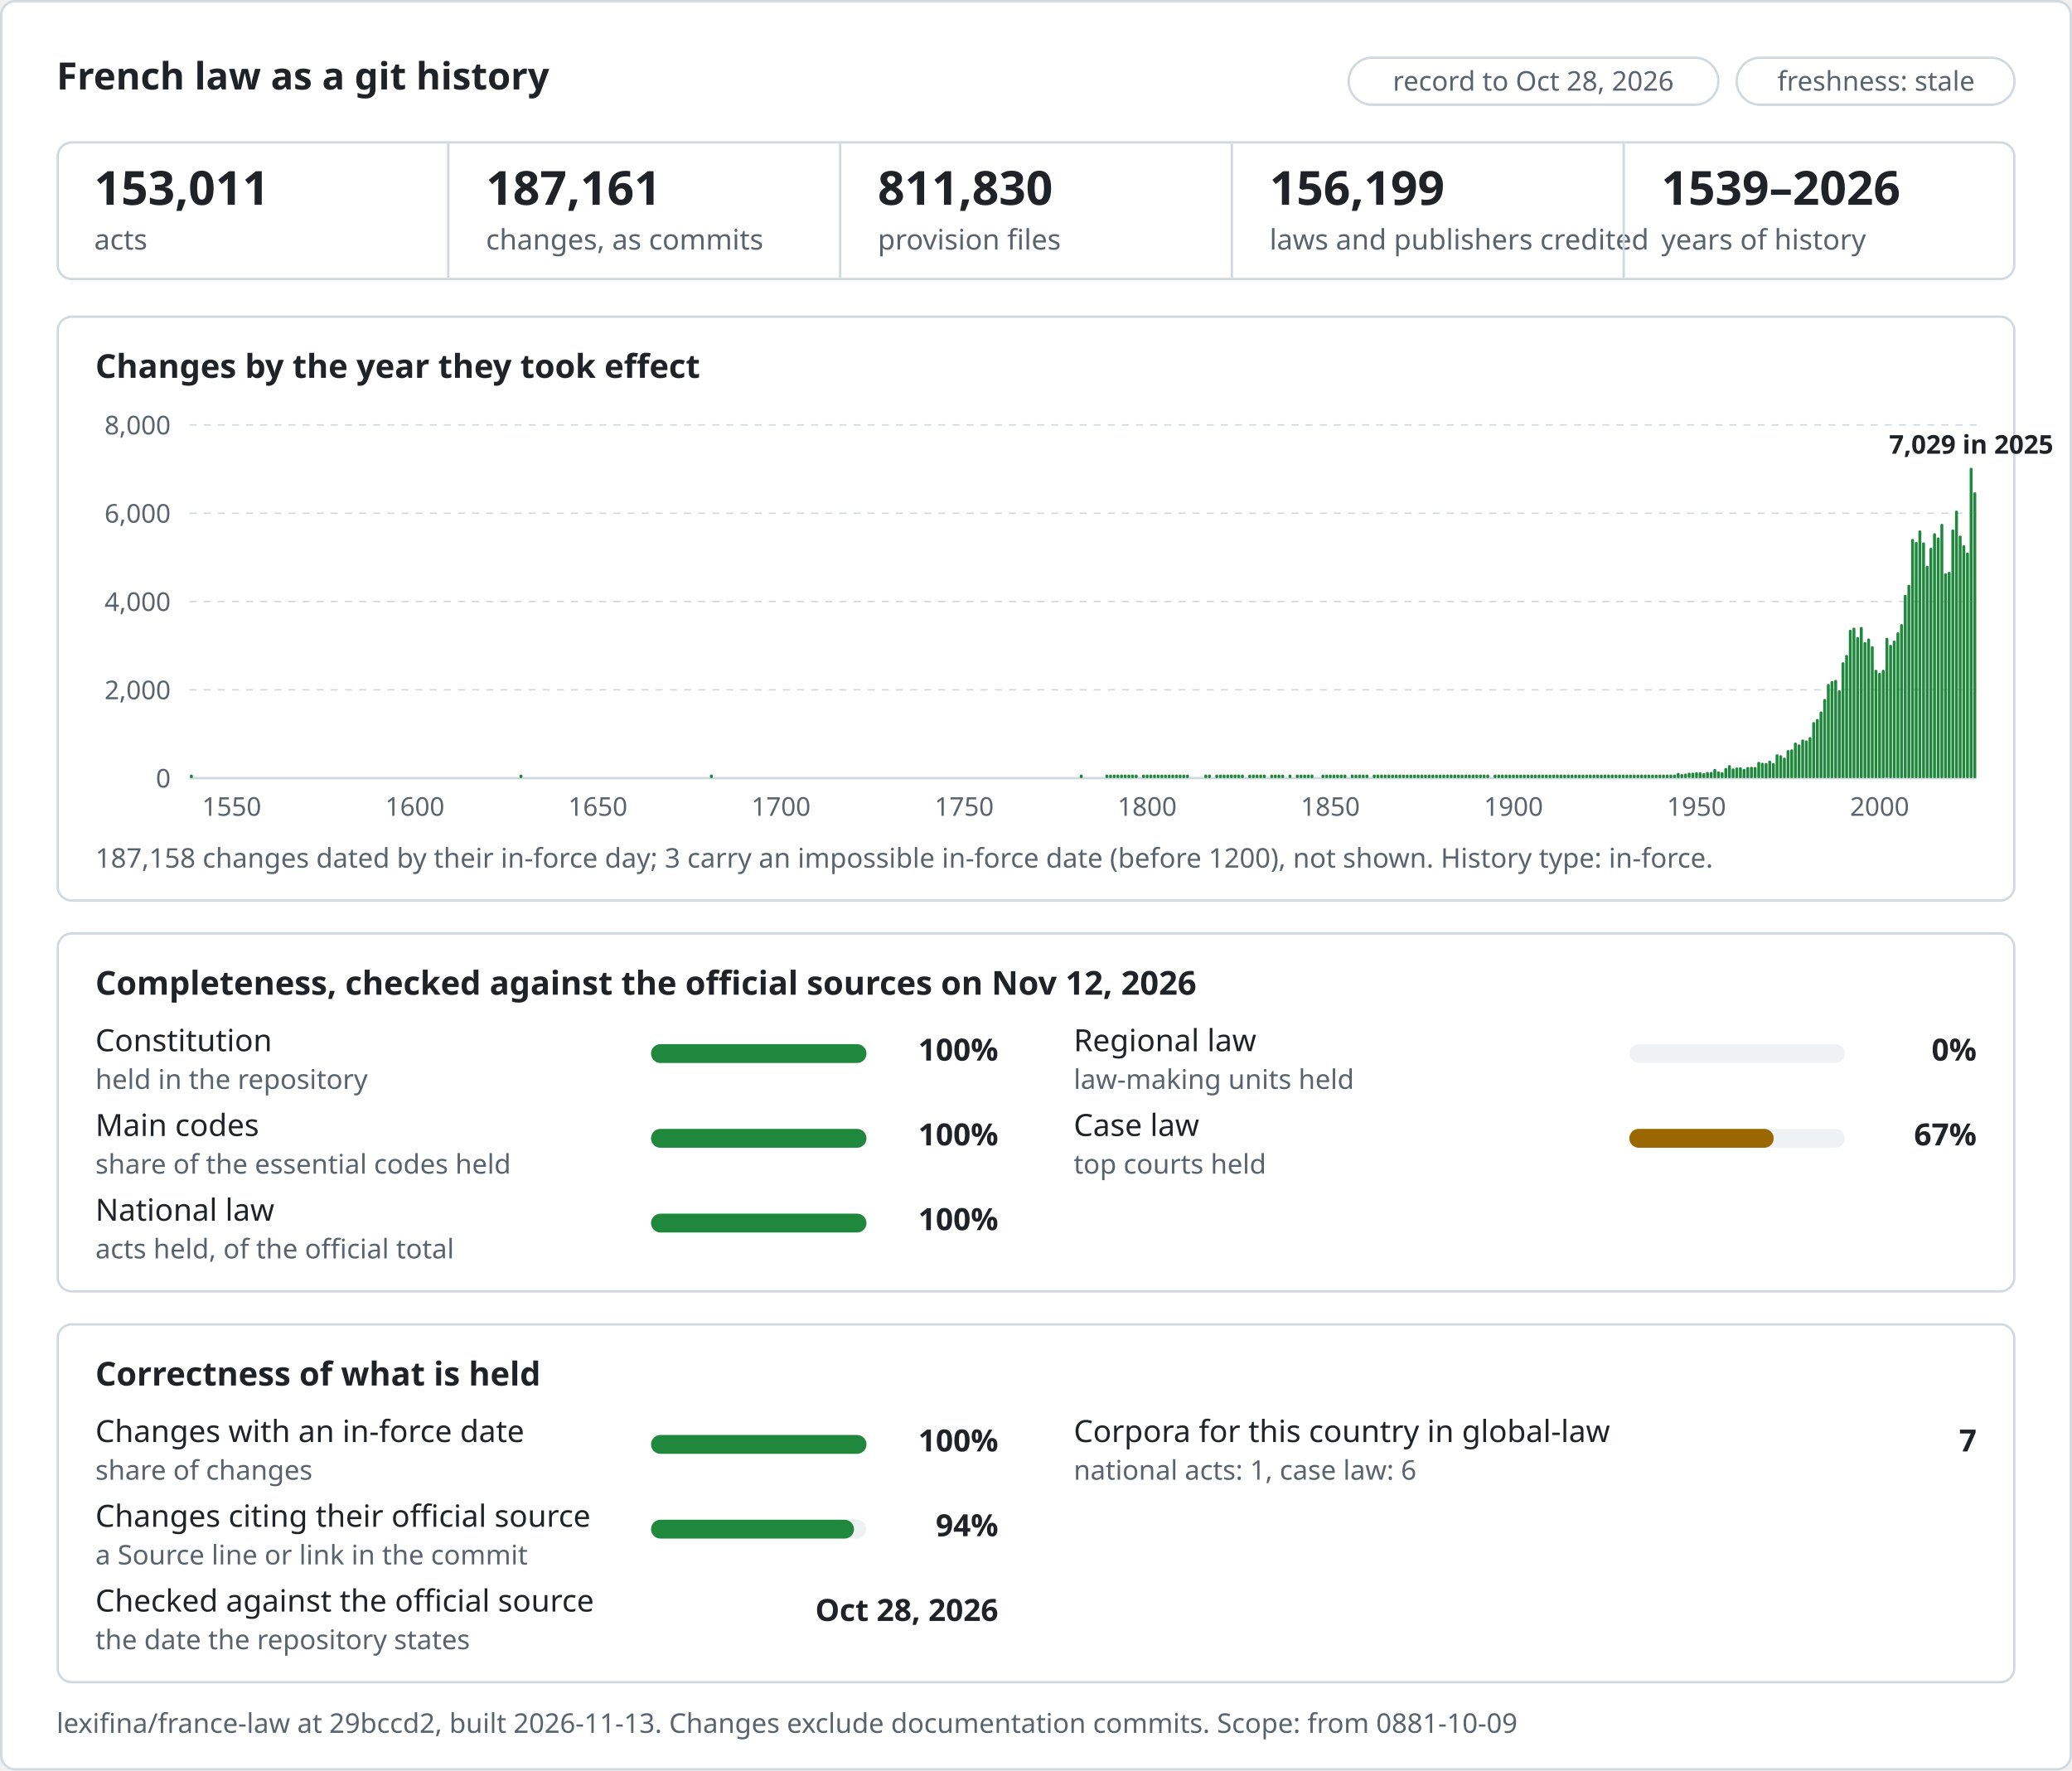
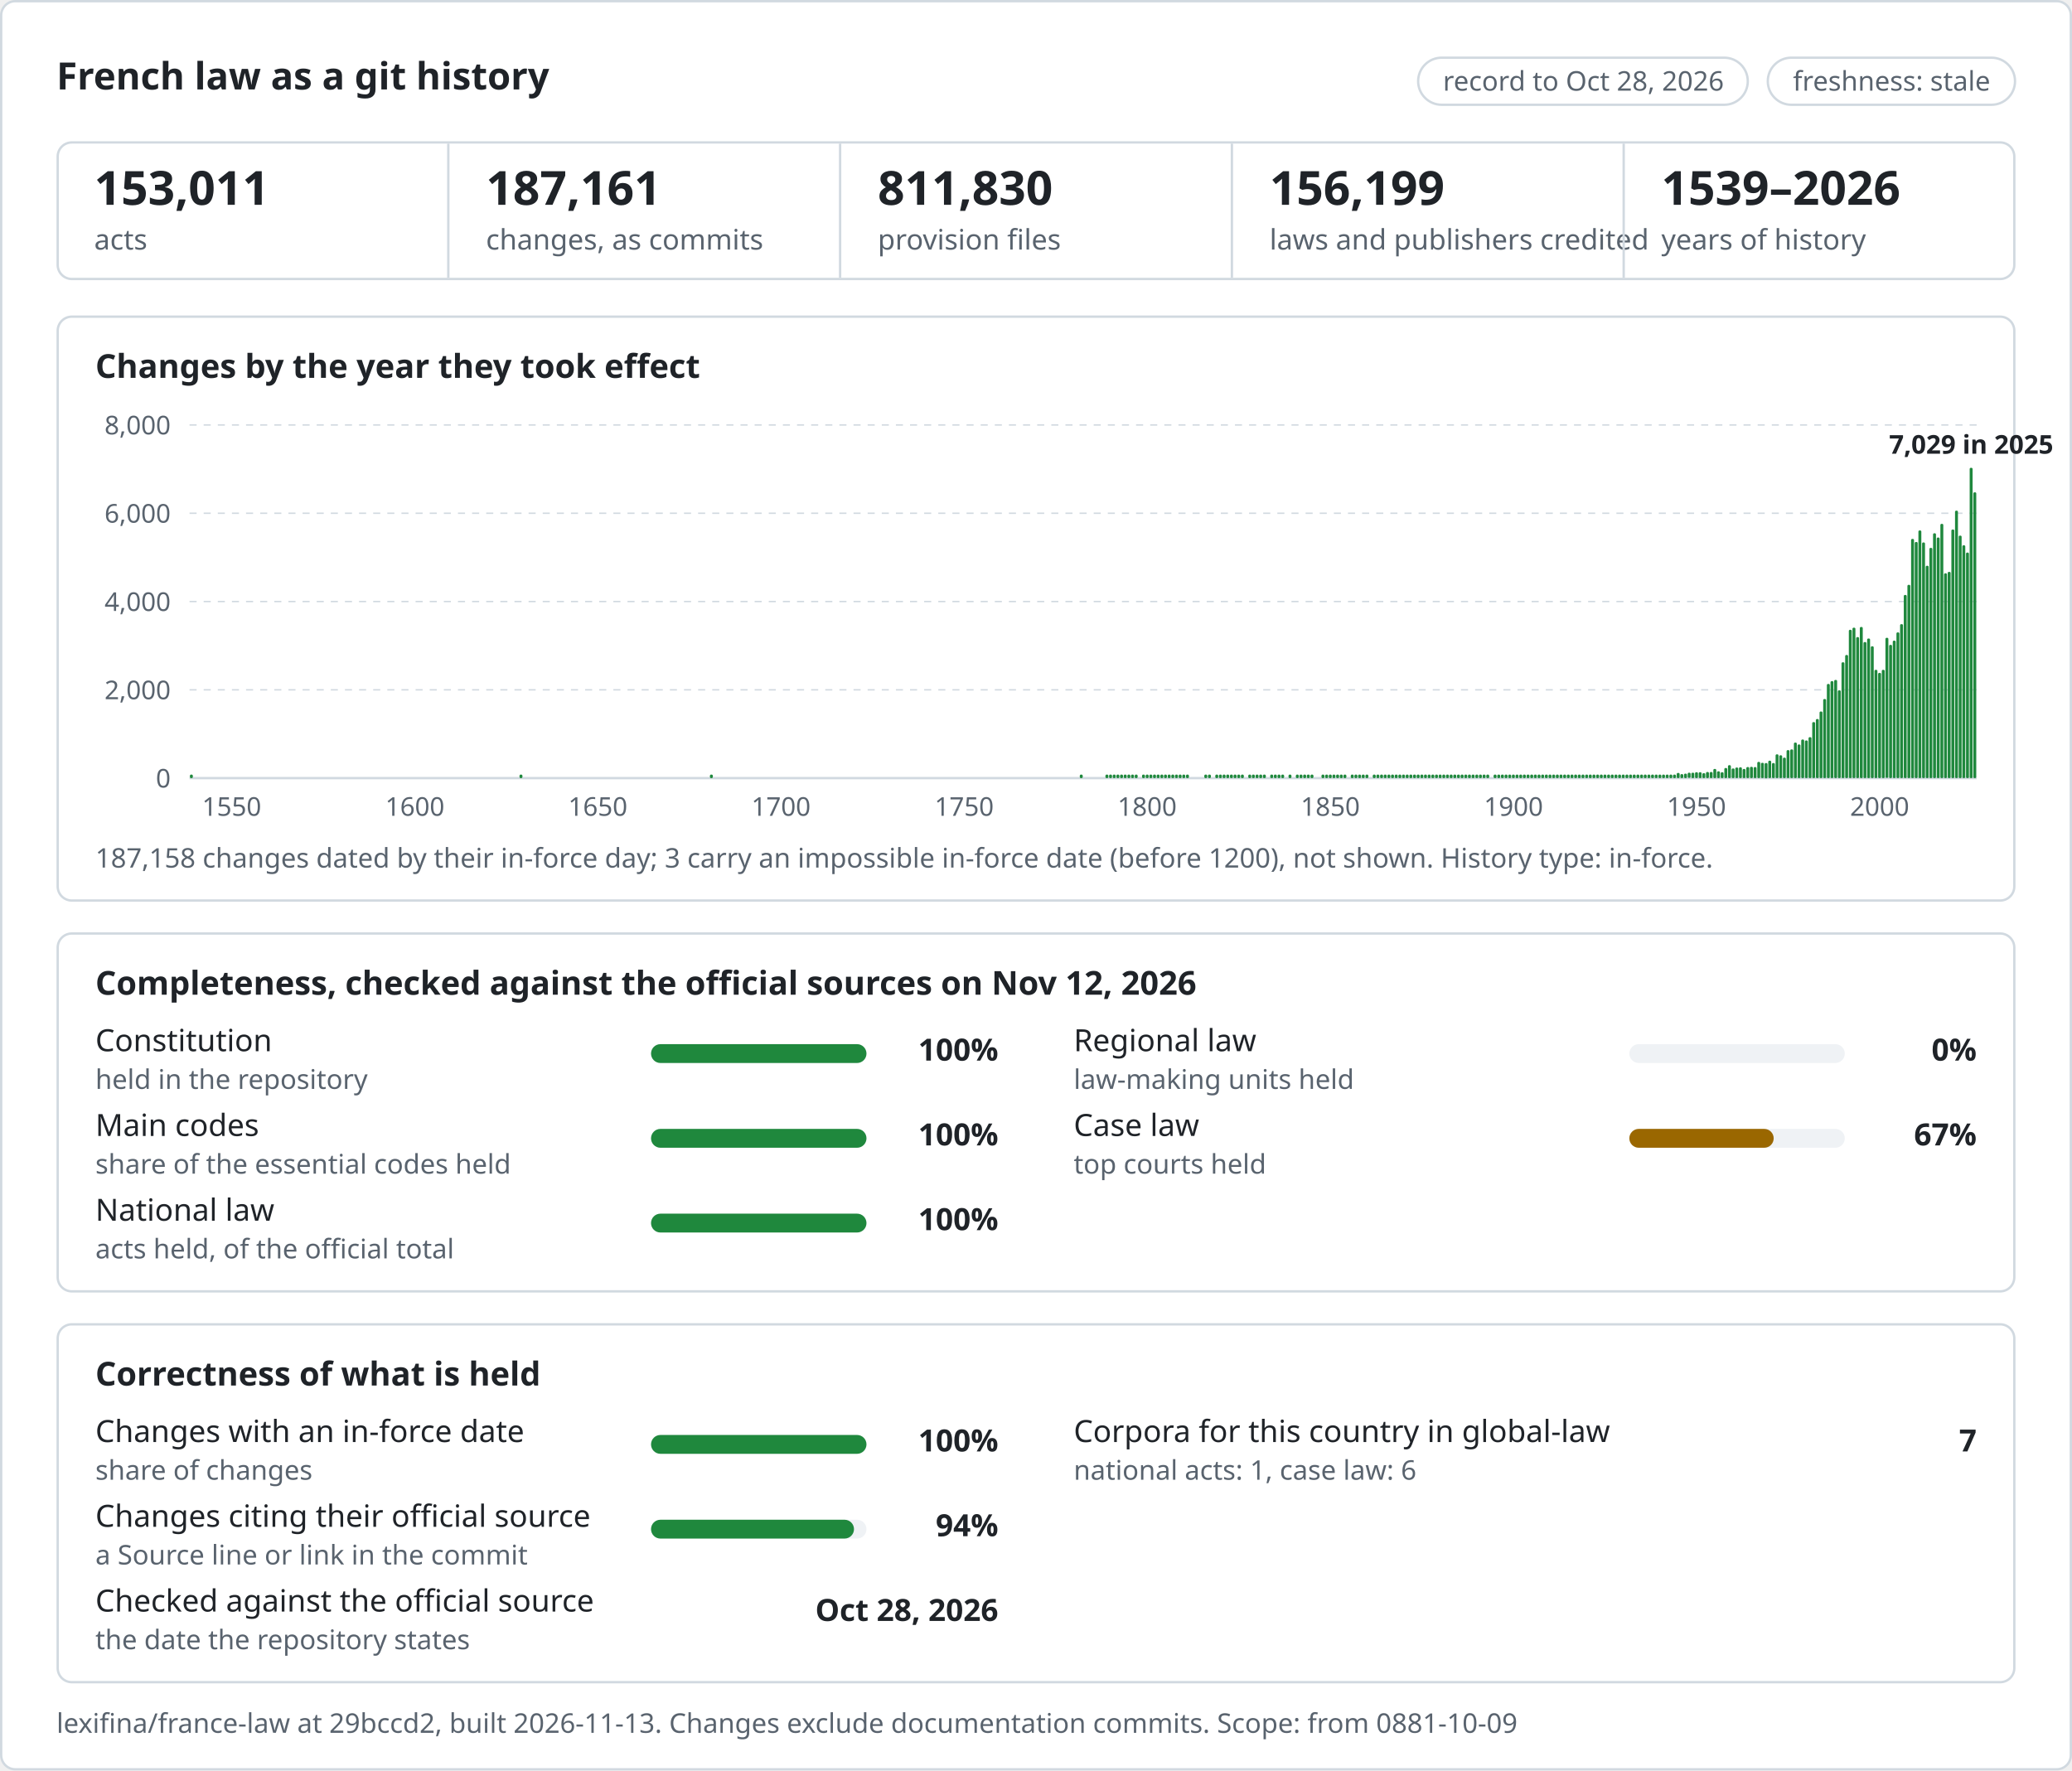
<svg xmlns="http://www.w3.org/2000/svg" width="880" height="752" viewBox="0 0 880 752" font-family="-apple-system,BlinkMacSystemFont,Segoe UI,Noto Sans,Helvetica,Arial,sans-serif">
  <rect x="0.5" y="0.5" width="879" height="751" rx="6" fill="#ffffff" stroke="#d1d9e0" />
  <text x="24" y="38" font-size="16" font-weight="600" fill="#1f2328">French law as a git history</text>
-   <rect x="572.8" y="24.5" width="157" height="20" rx="10" fill="none" stroke="#d1d9e0" />
-   <text x="651.2" y="38.5" font-size="11.5" font-weight="500" text-anchor="middle" fill="#59636e">record to Oct 28, 2026</text>
-   <rect x="737.6" y="24.5" width="118" height="20" rx="10" fill="none" stroke="#d1d9e0" />
-   <text x="796.8" y="38.5" font-size="11.5" font-weight="500" text-anchor="middle" fill="#59636e">freshness: stale</text>
+   <rect x="602.3" y="24.5" width="140" height="20" rx="10" fill="none" stroke="#d1d9e0" />
+   <text x="672.5" y="38.5" font-size="11.5" font-weight="500" text-anchor="middle" fill="#59636e">record to Oct 28, 2026</text>
+   <rect x="750.8" y="24.5" width="105" height="20" rx="10" fill="none" stroke="#d1d9e0" />
+   <text x="803.4" y="38.5" font-size="11.5" font-weight="500" text-anchor="middle" fill="#59636e">freshness: stale</text>
  <rect x="24.5" y="60.5" width="831" height="58" rx="6" fill="#ffffff" stroke="#d1d9e0" />
  <text x="40.0" y="87" font-size="20" font-weight="600" fill="#1f2328">153,011</text>
  <text x="40.0" y="106" font-size="12" fill="#59636e">acts</text>
  <line x1="190.4" y1="61" x2="190.4" y2="118" stroke="#d1d9e0" />
  <text x="206.4" y="87" font-size="20" font-weight="600" fill="#1f2328">187,161</text>
  <text x="206.4" y="106" font-size="12" fill="#59636e">changes, as commits</text>
  <line x1="356.8" y1="61" x2="356.8" y2="118" stroke="#d1d9e0" />
  <text x="372.8" y="87" font-size="20" font-weight="600" fill="#1f2328">811,830</text>
  <text x="372.8" y="106" font-size="12" fill="#59636e">provision files</text>
  <line x1="523.2" y1="61" x2="523.2" y2="118" stroke="#d1d9e0" />
  <text x="539.2" y="87" font-size="20" font-weight="600" fill="#1f2328">156,199</text>
-   <text x="539.2" y="106" font-size="12" fill="#59636e">laws and publishers credited</text>
+   <text x="539.2" y="106" font-size="12" fill="#59636e" textLength="142" lengthAdjust="spacingAndGlyphs">laws and publishers credited</text>
  <line x1="689.6" y1="61" x2="689.6" y2="118" stroke="#d1d9e0" />
  <text x="705.6" y="87" font-size="20" font-weight="600" fill="#1f2328">1539–2026</text>
  <text x="705.6" y="106" font-size="12" fill="#59636e">years of history</text>
  <rect x="24.5" y="134.5" width="831" height="248" rx="6" fill="#ffffff" stroke="#d1d9e0" />
  <text x="40.5" y="160.5" font-size="14" font-weight="600" fill="#1f2328">Changes by the year they took effect</text>
  <line x1="80.5" y1="330.5" x2="839.5" y2="330.5" stroke="#d1d9e0" stroke-width="1" />
  <text x="72.5" y="334.5" font-size="11" text-anchor="end" fill="#59636e">0</text>
  <line x1="80.5" y1="293.0" x2="839.5" y2="293.0" stroke="#d1d9e0" stroke-width="0.6" stroke-dasharray="3 3" />
  <text x="72.5" y="297.0" font-size="11" text-anchor="end" fill="#59636e">2,000</text>
  <line x1="80.5" y1="255.5" x2="839.5" y2="255.5" stroke="#d1d9e0" stroke-width="0.6" stroke-dasharray="3 3" />
  <text x="72.5" y="259.5" font-size="11" text-anchor="end" fill="#59636e">4,000</text>
  <line x1="80.5" y1="218.0" x2="839.5" y2="218.0" stroke="#d1d9e0" stroke-width="0.6" stroke-dasharray="3 3" />
  <text x="72.5" y="222.0" font-size="11" text-anchor="end" fill="#59636e">6,000</text>
  <line x1="80.5" y1="180.5" x2="839.5" y2="180.5" stroke="#d1d9e0" stroke-width="0.6" stroke-dasharray="3 3" />
  <text x="72.5" y="184.5" font-size="11" text-anchor="end" fill="#59636e">8,000</text>
  <rect x="80.66" y="329.0" width="1.24" height="1.5" rx="0.5" fill="#1f883d" />
  <text x="98.4" y="346.5" font-size="11" text-anchor="middle" fill="#59636e">1550</text>
  <text x="176.2" y="346.5" font-size="11" text-anchor="middle" fill="#59636e">1600</text>
  <rect x="220.64" y="329.0" width="1.24" height="1.5" rx="0.5" fill="#1f883d" />
  <text x="253.9" y="346.5" font-size="11" text-anchor="middle" fill="#59636e">1650</text>
  <rect x="301.51" y="329.0" width="1.24" height="1.5" rx="0.5" fill="#1f883d" />
  <text x="331.7" y="346.5" font-size="11" text-anchor="middle" fill="#59636e">1700</text>
  <text x="409.5" y="346.5" font-size="11" text-anchor="middle" fill="#59636e">1750</text>
  <rect x="458.60" y="329.0" width="1.24" height="1.5" rx="0.5" fill="#1f883d" />
  <rect x="469.49" y="329.0" width="1.24" height="1.5" rx="0.5" fill="#1f883d" />
  <rect x="471.04" y="329.0" width="1.24" height="1.5" rx="0.5" fill="#1f883d" />
  <rect x="472.60" y="329.0" width="1.24" height="1.5" rx="0.5" fill="#1f883d" />
  <rect x="474.15" y="329.0" width="1.24" height="1.5" rx="0.5" fill="#1f883d" />
  <rect x="475.71" y="329.0" width="1.24" height="1.5" rx="0.5" fill="#1f883d" />
  <rect x="477.26" y="329.0" width="1.24" height="1.5" rx="0.5" fill="#1f883d" />
  <rect x="478.82" y="329.0" width="1.24" height="1.5" rx="0.5" fill="#1f883d" />
  <rect x="480.37" y="329.0" width="1.24" height="1.5" rx="0.5" fill="#1f883d" />
  <rect x="481.93" y="329.0" width="1.24" height="1.5" rx="0.5" fill="#1f883d" />
  <rect x="485.04" y="329.0" width="1.24" height="1.5" rx="0.5" fill="#1f883d" />
  <rect x="486.60" y="329.0" width="1.24" height="1.5" rx="0.5" fill="#1f883d" />
  <text x="487.2" y="346.5" font-size="11" text-anchor="middle" fill="#59636e">1800</text>
  <rect x="488.15" y="329.0" width="1.24" height="1.5" rx="0.5" fill="#1f883d" />
  <rect x="489.71" y="329.0" width="1.24" height="1.5" rx="0.5" fill="#1f883d" />
  <rect x="491.26" y="329.0" width="1.24" height="1.5" rx="0.5" fill="#1f883d" />
  <rect x="492.82" y="329.0" width="1.24" height="1.5" rx="0.5" fill="#1f883d" />
  <rect x="494.37" y="329.0" width="1.24" height="1.5" rx="0.5" fill="#1f883d" />
  <rect x="495.93" y="329.0" width="1.24" height="1.5" rx="0.5" fill="#1f883d" />
  <rect x="497.48" y="329.0" width="1.24" height="1.5" rx="0.5" fill="#1f883d" />
  <rect x="499.04" y="329.0" width="1.24" height="1.5" rx="0.5" fill="#1f883d" />
  <rect x="500.59" y="329.0" width="1.24" height="1.5" rx="0.5" fill="#1f883d" />
  <rect x="502.15" y="329.0" width="1.24" height="1.5" rx="0.5" fill="#1f883d" />
  <rect x="503.70" y="329.0" width="1.24" height="1.5" rx="0.5" fill="#1f883d" />
  <rect x="511.48" y="329.0" width="1.24" height="1.5" rx="0.5" fill="#1f883d" />
  <rect x="513.04" y="329.0" width="1.24" height="1.5" rx="0.5" fill="#1f883d" />
  <rect x="516.15" y="329.0" width="1.24" height="1.5" rx="0.5" fill="#1f883d" />
  <rect x="517.70" y="329.0" width="1.24" height="1.5" rx="0.5" fill="#1f883d" />
  <rect x="519.26" y="329.0" width="1.24" height="1.5" rx="0.5" fill="#1f883d" />
  <rect x="520.81" y="329.0" width="1.24" height="1.5" rx="0.5" fill="#1f883d" />
  <rect x="522.37" y="329.0" width="1.24" height="1.5" rx="0.5" fill="#1f883d" />
  <rect x="523.92" y="329.0" width="1.24" height="1.5" rx="0.5" fill="#1f883d" />
  <rect x="525.48" y="329.0" width="1.24" height="1.5" rx="0.5" fill="#1f883d" />
  <rect x="527.03" y="329.0" width="1.24" height="1.5" rx="0.5" fill="#1f883d" />
  <rect x="530.15" y="329.0" width="1.24" height="1.5" rx="0.5" fill="#1f883d" />
  <rect x="531.70" y="329.0" width="1.24" height="1.5" rx="0.5" fill="#1f883d" />
  <rect x="533.26" y="329.0" width="1.24" height="1.5" rx="0.5" fill="#1f883d" />
  <rect x="534.81" y="329.0" width="1.24" height="1.5" rx="0.5" fill="#1f883d" />
  <rect x="536.37" y="329.0" width="1.24" height="1.5" rx="0.5" fill="#1f883d" />
  <rect x="539.48" y="329.0" width="1.24" height="1.5" rx="0.5" fill="#1f883d" />
  <rect x="541.03" y="329.0" width="1.24" height="1.5" rx="0.5" fill="#1f883d" />
  <rect x="542.59" y="329.0" width="1.24" height="1.5" rx="0.5" fill="#1f883d" />
  <rect x="544.14" y="329.0" width="1.24" height="1.5" rx="0.5" fill="#1f883d" />
  <rect x="547.25" y="329.0" width="1.24" height="1.5" rx="0.5" fill="#1f883d" />
  <rect x="550.36" y="329.0" width="1.24" height="1.5" rx="0.5" fill="#1f883d" />
  <rect x="551.92" y="329.0" width="1.24" height="1.5" rx="0.5" fill="#1f883d" />
  <rect x="553.48" y="329.0" width="1.24" height="1.5" rx="0.5" fill="#1f883d" />
  <rect x="555.03" y="329.0" width="1.24" height="1.5" rx="0.5" fill="#1f883d" />
  <rect x="556.59" y="329.0" width="1.24" height="1.5" rx="0.5" fill="#1f883d" />
  <rect x="561.25" y="329.0" width="1.24" height="1.5" rx="0.5" fill="#1f883d" />
  <rect x="562.81" y="329.0" width="1.24" height="1.5" rx="0.5" fill="#1f883d" />
  <rect x="564.36" y="329.0" width="1.24" height="1.5" rx="0.5" fill="#1f883d" />
  <text x="565.0" y="346.5" font-size="11" text-anchor="middle" fill="#59636e">1850</text>
  <rect x="565.92" y="329.0" width="1.24" height="1.5" rx="0.5" fill="#1f883d" />
  <rect x="567.47" y="329.0" width="1.24" height="1.5" rx="0.5" fill="#1f883d" />
  <rect x="569.03" y="329.0" width="1.24" height="1.5" rx="0.5" fill="#1f883d" />
  <rect x="570.58" y="329.0" width="1.24" height="1.5" rx="0.5" fill="#1f883d" />
  <rect x="573.69" y="329.0" width="1.24" height="1.5" rx="0.5" fill="#1f883d" />
  <rect x="575.25" y="329.0" width="1.24" height="1.5" rx="0.5" fill="#1f883d" />
  <rect x="576.81" y="329.0" width="1.24" height="1.5" rx="0.5" fill="#1f883d" />
  <rect x="578.36" y="329.0" width="1.24" height="1.5" rx="0.5" fill="#1f883d" />
  <rect x="579.92" y="329.0" width="1.24" height="1.5" rx="0.5" fill="#1f883d" />
  <rect x="583.03" y="329.0" width="1.24" height="1.5" rx="0.5" fill="#1f883d" />
  <rect x="584.58" y="329.0" width="1.24" height="1.5" rx="0.5" fill="#1f883d" />
  <rect x="586.14" y="329.0" width="1.24" height="1.5" rx="0.5" fill="#1f883d" />
  <rect x="587.69" y="329.0" width="1.24" height="1.5" rx="0.5" fill="#1f883d" />
  <rect x="589.25" y="329.0" width="1.24" height="1.5" rx="0.5" fill="#1f883d" />
  <rect x="590.80" y="329.0" width="1.24" height="1.5" rx="0.5" fill="#1f883d" />
  <rect x="592.36" y="329.0" width="1.24" height="1.5" rx="0.5" fill="#1f883d" />
  <rect x="593.91" y="329.0" width="1.24" height="1.5" rx="0.5" fill="#1f883d" />
  <rect x="595.47" y="329.0" width="1.24" height="1.5" rx="0.5" fill="#1f883d" />
  <rect x="597.02" y="329.0" width="1.24" height="1.5" rx="0.5" fill="#1f883d" />
  <rect x="598.58" y="329.0" width="1.24" height="1.5" rx="0.5" fill="#1f883d" />
  <rect x="600.14" y="329.0" width="1.24" height="1.5" rx="0.5" fill="#1f883d" />
  <rect x="601.69" y="329.0" width="1.24" height="1.5" rx="0.5" fill="#1f883d" />
  <rect x="603.25" y="329.0" width="1.24" height="1.5" rx="0.5" fill="#1f883d" />
  <rect x="604.80" y="329.0" width="1.24" height="1.5" rx="0.5" fill="#1f883d" />
  <rect x="606.36" y="329.0" width="1.24" height="1.5" rx="0.5" fill="#1f883d" />
  <rect x="607.91" y="329.0" width="1.24" height="1.5" rx="0.5" fill="#1f883d" />
  <rect x="609.47" y="329.0" width="1.24" height="1.5" rx="0.5" fill="#1f883d" />
  <rect x="611.02" y="329.0" width="1.24" height="1.5" rx="0.5" fill="#1f883d" />
  <rect x="612.58" y="329.0" width="1.24" height="1.5" rx="0.5" fill="#1f883d" />
  <rect x="614.13" y="329.0" width="1.24" height="1.5" rx="0.5" fill="#1f883d" />
  <rect x="615.69" y="329.0" width="1.24" height="1.5" rx="0.5" fill="#1f883d" />
  <rect x="617.24" y="329.0" width="1.24" height="1.5" rx="0.5" fill="#1f883d" />
  <rect x="618.80" y="329.0" width="1.24" height="1.5" rx="0.5" fill="#1f883d" />
  <rect x="620.35" y="329.0" width="1.24" height="1.5" rx="0.5" fill="#1f883d" />
  <rect x="621.91" y="329.0" width="1.24" height="1.5" rx="0.5" fill="#1f883d" />
  <rect x="623.46" y="329.0" width="1.24" height="1.5" rx="0.5" fill="#1f883d" />
  <rect x="625.02" y="329.0" width="1.24" height="1.5" rx="0.5" fill="#1f883d" />
  <rect x="626.58" y="329.0" width="1.24" height="1.5" rx="0.5" fill="#1f883d" />
  <rect x="628.13" y="329.0" width="1.24" height="1.5" rx="0.5" fill="#1f883d" />
  <rect x="629.69" y="329.0" width="1.24" height="1.5" rx="0.5" fill="#1f883d" />
  <rect x="631.24" y="329.0" width="1.24" height="1.5" rx="0.5" fill="#1f883d" />
  <rect x="634.35" y="329.0" width="1.24" height="1.5" rx="0.5" fill="#1f883d" />
  <rect x="635.91" y="329.0" width="1.24" height="1.5" rx="0.5" fill="#1f883d" />
  <rect x="637.46" y="329.0" width="1.24" height="1.5" rx="0.5" fill="#1f883d" />
  <rect x="639.02" y="329.0" width="1.24" height="1.5" rx="0.5" fill="#1f883d" />
  <rect x="640.57" y="329.0" width="1.24" height="1.5" rx="0.5" fill="#1f883d" />
  <rect x="642.13" y="329.0" width="1.24" height="1.5" rx="0.5" fill="#1f883d" />
  <text x="642.8" y="346.5" font-size="11" text-anchor="middle" fill="#59636e">1900</text>
  <rect x="643.68" y="329.0" width="1.24" height="1.5" rx="0.5" fill="#1f883d" />
  <rect x="645.24" y="329.0" width="1.24" height="1.5" rx="0.5" fill="#1f883d" />
  <rect x="646.79" y="329.0" width="1.24" height="1.5" rx="0.5" fill="#1f883d" />
  <rect x="648.35" y="329.0" width="1.24" height="1.5" rx="0.5" fill="#1f883d" />
  <rect x="649.91" y="329.0" width="1.24" height="1.5" rx="0.5" fill="#1f883d" />
  <rect x="651.46" y="329.0" width="1.24" height="1.5" rx="0.5" fill="#1f883d" />
  <rect x="653.02" y="329.0" width="1.24" height="1.5" rx="0.5" fill="#1f883d" />
  <rect x="654.57" y="329.0" width="1.24" height="1.5" rx="0.5" fill="#1f883d" />
  <rect x="656.13" y="329.0" width="1.24" height="1.5" rx="0.5" fill="#1f883d" />
  <rect x="657.68" y="329.0" width="1.24" height="1.5" rx="0.5" fill="#1f883d" />
  <rect x="659.24" y="329.0" width="1.24" height="1.5" rx="0.5" fill="#1f883d" />
  <rect x="660.79" y="329.0" width="1.24" height="1.5" rx="0.5" fill="#1f883d" />
  <rect x="662.35" y="329.0" width="1.24" height="1.5" rx="0.5" fill="#1f883d" />
  <rect x="663.90" y="329.0" width="1.24" height="1.5" rx="0.5" fill="#1f883d" />
  <rect x="665.46" y="329.0" width="1.24" height="1.5" rx="0.5" fill="#1f883d" />
  <rect x="667.01" y="329.0" width="1.24" height="1.5" rx="0.5" fill="#1f883d" />
  <rect x="668.57" y="329.0" width="1.24" height="1.5" rx="0.5" fill="#1f883d" />
  <rect x="670.12" y="329.0" width="1.24" height="1.5" rx="0.5" fill="#1f883d" />
  <rect x="671.68" y="329.0" width="1.24" height="1.5" rx="0.5" fill="#1f883d" />
  <rect x="673.24" y="329.0" width="1.24" height="1.5" rx="0.5" fill="#1f883d" />
  <rect x="674.79" y="329.0" width="1.24" height="1.5" rx="0.5" fill="#1f883d" />
  <rect x="676.35" y="329.0" width="1.24" height="1.5" rx="0.5" fill="#1f883d" />
  <rect x="677.90" y="329.0" width="1.24" height="1.5" rx="0.5" fill="#1f883d" />
  <rect x="679.46" y="329.0" width="1.24" height="1.5" rx="0.5" fill="#1f883d" />
  <rect x="681.01" y="329.0" width="1.24" height="1.5" rx="0.5" fill="#1f883d" />
  <rect x="682.57" y="329.0" width="1.24" height="1.5" rx="0.5" fill="#1f883d" />
  <rect x="684.12" y="329.0" width="1.24" height="1.5" rx="0.5" fill="#1f883d" />
  <rect x="685.68" y="329.0" width="1.24" height="1.5" rx="0.5" fill="#1f883d" />
  <rect x="687.23" y="329.0" width="1.24" height="1.5" rx="0.5" fill="#1f883d" />
  <rect x="688.79" y="329.0" width="1.24" height="1.5" rx="0.5" fill="#1f883d" />
  <rect x="690.34" y="329.0" width="1.24" height="1.5" rx="0.5" fill="#1f883d" />
  <rect x="691.90" y="329.0" width="1.24" height="1.5" rx="0.5" fill="#1f883d" />
  <rect x="693.45" y="329.0" width="1.24" height="1.5" rx="0.5" fill="#1f883d" />
  <rect x="695.01" y="329.0" width="1.24" height="1.5" rx="0.5" fill="#1f883d" />
  <rect x="696.57" y="329.0" width="1.24" height="1.5" rx="0.5" fill="#1f883d" />
  <rect x="698.12" y="329.0" width="1.24" height="1.5" rx="0.5" fill="#1f883d" />
  <rect x="699.68" y="329.0" width="1.24" height="1.5" rx="0.5" fill="#1f883d" />
  <rect x="701.23" y="329.0" width="1.24" height="1.5" rx="0.5" fill="#1f883d" />
  <rect x="702.79" y="329.0" width="1.24" height="1.5" rx="0.5" fill="#1f883d" />
  <rect x="704.34" y="329.0" width="1.24" height="1.5" rx="0.5" fill="#1f883d" />
  <rect x="705.90" y="329.0" width="1.24" height="1.5" rx="0.5" fill="#1f883d" />
  <rect x="707.45" y="329.0" width="1.24" height="1.5" rx="0.5" fill="#1f883d" />
  <rect x="709.01" y="329.0" width="1.24" height="1.5" rx="0.5" fill="#1f883d" />
  <rect x="710.56" y="329.0" width="1.24" height="1.5" rx="0.5" fill="#1f883d" />
  <rect x="712.12" y="328.3" width="1.24" height="2.2" rx="0.5" fill="#1f883d" />
  <rect x="713.67" y="328.8" width="1.24" height="1.7" rx="0.5" fill="#1f883d" />
  <rect x="715.23" y="328.6" width="1.24" height="1.9" rx="0.5" fill="#1f883d" />
  <rect x="716.78" y="328.2" width="1.24" height="2.2" rx="0.5" fill="#1f883d" />
  <rect x="718.34" y="328.2" width="1.24" height="2.3" rx="0.5" fill="#1f883d" />
  <rect x="719.90" y="328.0" width="1.24" height="2.5" rx="0.5" fill="#1f883d" />
  <text x="720.5" y="346.5" font-size="11" text-anchor="middle" fill="#59636e">1950</text>
  <rect x="721.45" y="328.0" width="1.24" height="2.5" rx="0.5" fill="#1f883d" />
  <rect x="723.01" y="328.4" width="1.24" height="2.1" rx="0.5" fill="#1f883d" />
  <rect x="724.56" y="327.9" width="1.24" height="2.6" rx="0.5" fill="#1f883d" />
  <rect x="726.12" y="327.9" width="1.24" height="2.6" rx="0.5" fill="#1f883d" />
  <rect x="727.67" y="326.6" width="1.24" height="3.9" rx="0.5" fill="#1f883d" />
  <rect x="729.23" y="327.6" width="1.24" height="2.9" rx="0.5" fill="#1f883d" />
  <rect x="730.78" y="328.0" width="1.24" height="2.5" rx="0.5" fill="#1f883d" />
  <rect x="732.34" y="326.2" width="1.24" height="4.3" rx="0.5" fill="#1f883d" />
  <rect x="733.89" y="325.0" width="1.24" height="5.5" rx="0.5" fill="#1f883d" />
  <rect x="735.45" y="326.4" width="1.24" height="4.1" rx="0.5" fill="#1f883d" />
  <rect x="737.00" y="326.0" width="1.24" height="4.5" rx="0.5" fill="#1f883d" />
  <rect x="738.56" y="325.9" width="1.24" height="4.6" rx="0.5" fill="#1f883d" />
  <rect x="740.11" y="326.6" width="1.24" height="3.9" rx="0.5" fill="#1f883d" />
  <rect x="741.67" y="325.8" width="1.24" height="4.7" rx="0.5" fill="#1f883d" />
  <rect x="743.23" y="325.7" width="1.24" height="4.8" rx="0.5" fill="#1f883d" />
  <rect x="744.78" y="325.8" width="1.24" height="4.7" rx="0.5" fill="#1f883d" />
  <rect x="746.34" y="323.6" width="1.24" height="6.9" rx="0.5" fill="#1f883d" />
  <rect x="747.89" y="324.0" width="1.24" height="6.5" rx="0.5" fill="#1f883d" />
  <rect x="749.45" y="324.1" width="1.24" height="6.5" rx="0.5" fill="#1f883d" />
  <rect x="751.00" y="323.1" width="1.24" height="7.4" rx="0.5" fill="#1f883d" />
  <rect x="752.56" y="324.1" width="1.24" height="6.4" rx="0.5" fill="#1f883d" />
  <rect x="754.11" y="320.4" width="1.24" height="10.1" rx="0.5" fill="#1f883d" />
  <rect x="755.67" y="320.8" width="1.24" height="9.7" rx="0.5" fill="#1f883d" />
  <rect x="757.22" y="321.8" width="1.24" height="8.7" rx="0.5" fill="#1f883d" />
  <rect x="758.78" y="318.6" width="1.24" height="11.9" rx="0.5" fill="#1f883d" />
  <rect x="760.33" y="318.3" width="1.24" height="12.2" rx="0.5" fill="#1f883d" />
  <rect x="761.89" y="315.4" width="1.24" height="15.1" rx="0.5" fill="#1f883d" />
  <rect x="763.44" y="316.2" width="1.24" height="14.3" rx="0.5" fill="#1f883d" />
  <rect x="765.00" y="314.1" width="1.24" height="16.4" rx="0.5" fill="#1f883d" />
  <rect x="766.56" y="314.5" width="1.24" height="16.0" rx="0.5" fill="#1f883d" />
  <rect x="768.11" y="313.1" width="1.24" height="17.4" rx="0.5" fill="#1f883d" />
  <rect x="769.67" y="306.7" width="1.24" height="23.8" rx="0.5" fill="#1f883d" />
  <rect x="771.22" y="305.4" width="1.24" height="25.1" rx="0.5" fill="#1f883d" />
  <rect x="772.78" y="302.2" width="1.24" height="28.3" rx="0.5" fill="#1f883d" />
  <rect x="774.33" y="296.9" width="1.24" height="33.6" rx="0.5" fill="#1f883d" />
  <rect x="775.89" y="290.5" width="1.24" height="40.0" rx="0.5" fill="#1f883d" />
  <rect x="777.44" y="289.3" width="1.24" height="41.2" rx="0.5" fill="#1f883d" />
  <rect x="779.00" y="288.8" width="1.24" height="41.7" rx="0.5" fill="#1f883d" />
  <rect x="780.55" y="293.2" width="1.24" height="37.3" rx="0.5" fill="#1f883d" />
  <rect x="782.11" y="281.3" width="1.24" height="49.2" rx="0.5" fill="#1f883d" />
  <rect x="783.66" y="278.2" width="1.24" height="52.3" rx="0.5" fill="#1f883d" />
  <rect x="785.22" y="267.5" width="1.24" height="63.0" rx="0.5" fill="#1f883d" />
  <rect x="786.77" y="266.6" width="1.24" height="63.9" rx="0.5" fill="#1f883d" />
  <rect x="788.33" y="270.6" width="1.24" height="59.9" rx="0.5" fill="#1f883d" />
  <rect x="789.89" y="266.3" width="1.24" height="64.2" rx="0.5" fill="#1f883d" />
  <rect x="791.44" y="272.7" width="1.24" height="57.8" rx="0.5" fill="#1f883d" />
  <rect x="793.00" y="271.2" width="1.24" height="59.3" rx="0.5" fill="#1f883d" />
  <rect x="794.55" y="274.5" width="1.24" height="56.0" rx="0.5" fill="#1f883d" />
  <rect x="796.11" y="284.5" width="1.24" height="46.0" rx="0.5" fill="#1f883d" />
  <rect x="797.66" y="285.8" width="1.24" height="44.7" rx="0.5" fill="#1f883d" />
  <text x="798.3" y="346.5" font-size="11" text-anchor="middle" fill="#59636e">2000</text>
  <rect x="799.22" y="284.5" width="1.24" height="46.0" rx="0.5" fill="#1f883d" />
  <rect x="800.77" y="270.9" width="1.24" height="59.5" rx="0.5" fill="#1f883d" />
  <rect x="802.33" y="273.9" width="1.24" height="56.6" rx="0.5" fill="#1f883d" />
  <rect x="803.88" y="272.1" width="1.24" height="58.4" rx="0.5" fill="#1f883d" />
  <rect x="805.44" y="268.6" width="1.24" height="61.9" rx="0.5" fill="#1f883d" />
  <rect x="806.99" y="265.1" width="1.24" height="65.4" rx="0.5" fill="#1f883d" />
  <rect x="808.55" y="252.7" width="1.24" height="77.8" rx="0.5" fill="#1f883d" />
  <rect x="810.10" y="248.4" width="1.24" height="82.1" rx="0.5" fill="#1f883d" />
  <rect x="811.66" y="228.9" width="1.24" height="101.6" rx="0.5" fill="#1f883d" />
  <rect x="813.21" y="230.2" width="1.24" height="100.3" rx="0.5" fill="#1f883d" />
  <rect x="814.77" y="225.3" width="1.24" height="105.2" rx="0.5" fill="#1f883d" />
  <rect x="816.33" y="230.4" width="1.24" height="100.1" rx="0.5" fill="#1f883d" />
  <rect x="817.88" y="240.3" width="1.24" height="90.2" rx="0.5" fill="#1f883d" />
  <rect x="819.44" y="232.7" width="1.24" height="97.8" rx="0.5" fill="#1f883d" />
  <rect x="820.99" y="226.5" width="1.24" height="104.0" rx="0.5" fill="#1f883d" />
  <rect x="822.55" y="228.3" width="1.24" height="102.2" rx="0.5" fill="#1f883d" />
  <rect x="824.10" y="222.5" width="1.24" height="108.0" rx="0.5" fill="#1f883d" />
  <rect x="825.66" y="243.5" width="1.24" height="87.0" rx="0.5" fill="#1f883d" />
  <rect x="827.21" y="242.9" width="1.24" height="87.6" rx="0.5" fill="#1f883d" />
  <rect x="828.77" y="224.9" width="1.24" height="105.6" rx="0.5" fill="#1f883d" />
  <rect x="830.32" y="216.9" width="1.24" height="113.6" rx="0.5" fill="#1f883d" />
  <rect x="831.88" y="227.5" width="1.24" height="103.0" rx="0.5" fill="#1f883d" />
  <rect x="833.43" y="231.6" width="1.24" height="98.9" rx="0.5" fill="#1f883d" />
  <rect x="834.99" y="234.7" width="1.24" height="95.8" rx="0.5" fill="#1f883d" />
  <rect x="836.54" y="198.7" width="1.24" height="131.8" rx="0.5" fill="#1f883d" />
  <text x="837.2" y="192.7" font-size="11" font-weight="600" text-anchor="middle" fill="#1f2328">7,029 in 2025</text>
  <rect x="838.10" y="209.1" width="1.24" height="121.4" rx="0.5" fill="#1f883d" />
  <text x="40.5" y="368.5" font-size="11.5" fill="#59636e">187,158 changes dated by their in-force day; 3 carry an impossible in-force date (before 1200), not shown. History type: in-force.</text>
  <rect x="24.5" y="396.5" width="831" height="152" rx="6" fill="#ffffff" stroke="#d1d9e0" />
  <text x="40.5" y="422.5" font-size="14" font-weight="600" fill="#1f2328">Completeness, checked against the official sources on Nov 12, 2026</text>
  <text x="40.5" y="446.5" font-size="13" fill="#1f2328">Constitution</text>
  <text x="40.5" y="462.5" font-size="11.5" fill="#59636e">held in the repository</text>
  <g>
    <rect x="276.5" y="443.5" width="91.5" height="8" rx="4" fill="#eff2f5" />
    <rect x="276.5" y="443.5" width="91.5" height="8" rx="4" fill="#1f883d" />
  </g>
  <text x="424.0" y="450.5" font-size="13" font-weight="600" text-anchor="end" fill="#1f2328">100%</text>
  <text x="40.5" y="482.5" font-size="13" fill="#1f2328">Main codes</text>
  <text x="40.5" y="498.5" font-size="11.5" fill="#59636e">share of the essential codes held</text>
  <g>
    <rect x="276.5" y="479.5" width="91.5" height="8" rx="4" fill="#eff2f5" />
    <rect x="276.5" y="479.5" width="91.5" height="8" rx="4" fill="#1f883d" />
  </g>
  <text x="424.0" y="486.5" font-size="13" font-weight="600" text-anchor="end" fill="#1f2328">100%</text>
  <text x="40.5" y="518.5" font-size="13" fill="#1f2328">National law</text>
  <text x="40.5" y="534.5" font-size="11.5" fill="#59636e">acts held, of the official total</text>
  <g>
    <rect x="276.5" y="515.5" width="91.5" height="8" rx="4" fill="#eff2f5" />
    <rect x="276.5" y="515.5" width="91.5" height="8" rx="4" fill="#1f883d" />
  </g>
  <text x="424.0" y="522.5" font-size="13" font-weight="600" text-anchor="end" fill="#1f2328">100%</text>
  <text x="456.0" y="446.5" font-size="13" fill="#1f2328">Regional law</text>
  <text x="456.0" y="462.5" font-size="11.5" fill="#59636e">law-making units held</text>
  <g>
    <rect x="692.0" y="443.5" width="91.5" height="8" rx="4" fill="#eff2f5" />
  </g>
  <text x="839.5" y="450.5" font-size="13" font-weight="600" text-anchor="end" fill="#1f2328">0%</text>
  <text x="456.0" y="482.5" font-size="13" fill="#1f2328">Case law</text>
  <text x="456.0" y="498.5" font-size="11.5" fill="#59636e">top courts held</text>
  <g>
    <rect x="692.0" y="479.5" width="91.5" height="8" rx="4" fill="#eff2f5" />
    <rect x="692.0" y="479.5" width="61.3" height="8" rx="4" fill="#9a6700" />
  </g>
  <text x="839.5" y="486.5" font-size="13" font-weight="600" text-anchor="end" fill="#1f2328">67%</text>
  <rect x="24.5" y="562.5" width="831" height="152" rx="6" fill="#ffffff" stroke="#d1d9e0" />
  <text x="40.5" y="588.5" font-size="14" font-weight="600" fill="#1f2328">Correctness of what is held</text>
  <text x="40.5" y="612.5" font-size="13" fill="#1f2328">Changes with an in-force date</text>
  <text x="40.5" y="628.5" font-size="11.5" fill="#59636e">share of changes</text>
  <g>
    <rect x="276.5" y="609.5" width="91.5" height="8" rx="4" fill="#eff2f5" />
    <rect x="276.5" y="609.5" width="91.5" height="8" rx="4" fill="#1f883d" />
  </g>
  <text x="424.0" y="616.5" font-size="13" font-weight="600" text-anchor="end" fill="#1f2328">100%</text>
  <text x="40.5" y="648.5" font-size="13" fill="#1f2328">Changes citing their official source</text>
  <text x="40.5" y="664.5" font-size="11.5" fill="#59636e">a Source line or link in the commit</text>
  <g>
    <rect x="276.5" y="645.5" width="91.5" height="8" rx="4" fill="#eff2f5" />
    <rect x="276.5" y="645.5" width="86.2" height="8" rx="4" fill="#1f883d" />
  </g>
  <text x="424.0" y="652.5" font-size="13" font-weight="600" text-anchor="end" fill="#1f2328">94%</text>
  <text x="40.5" y="684.5" font-size="13" fill="#1f2328">Checked against the official source</text>
  <text x="40.5" y="700.5" font-size="11.5" fill="#59636e">the date the repository states</text>
  <text x="424.0" y="688.5" font-size="13" font-weight="600" text-anchor="end" fill="#1f2328">Oct 28, 2026</text>
  <text x="456.0" y="612.5" font-size="13" fill="#1f2328">Corpora for this country in global-law</text>
  <text x="456.0" y="628.5" font-size="11.5" fill="#59636e">national acts: 1, case law: 6</text>
  <text x="839.5" y="616.5" font-size="13" font-weight="600" text-anchor="end" fill="#1f2328">7</text>
  <text x="24" y="736" font-size="11.5" fill="#59636e">lexifina/france-law at 29bccd2, built 2026-11-13. Changes exclude documentation commits. Scope: from 0881-10-09</text>
</svg>
